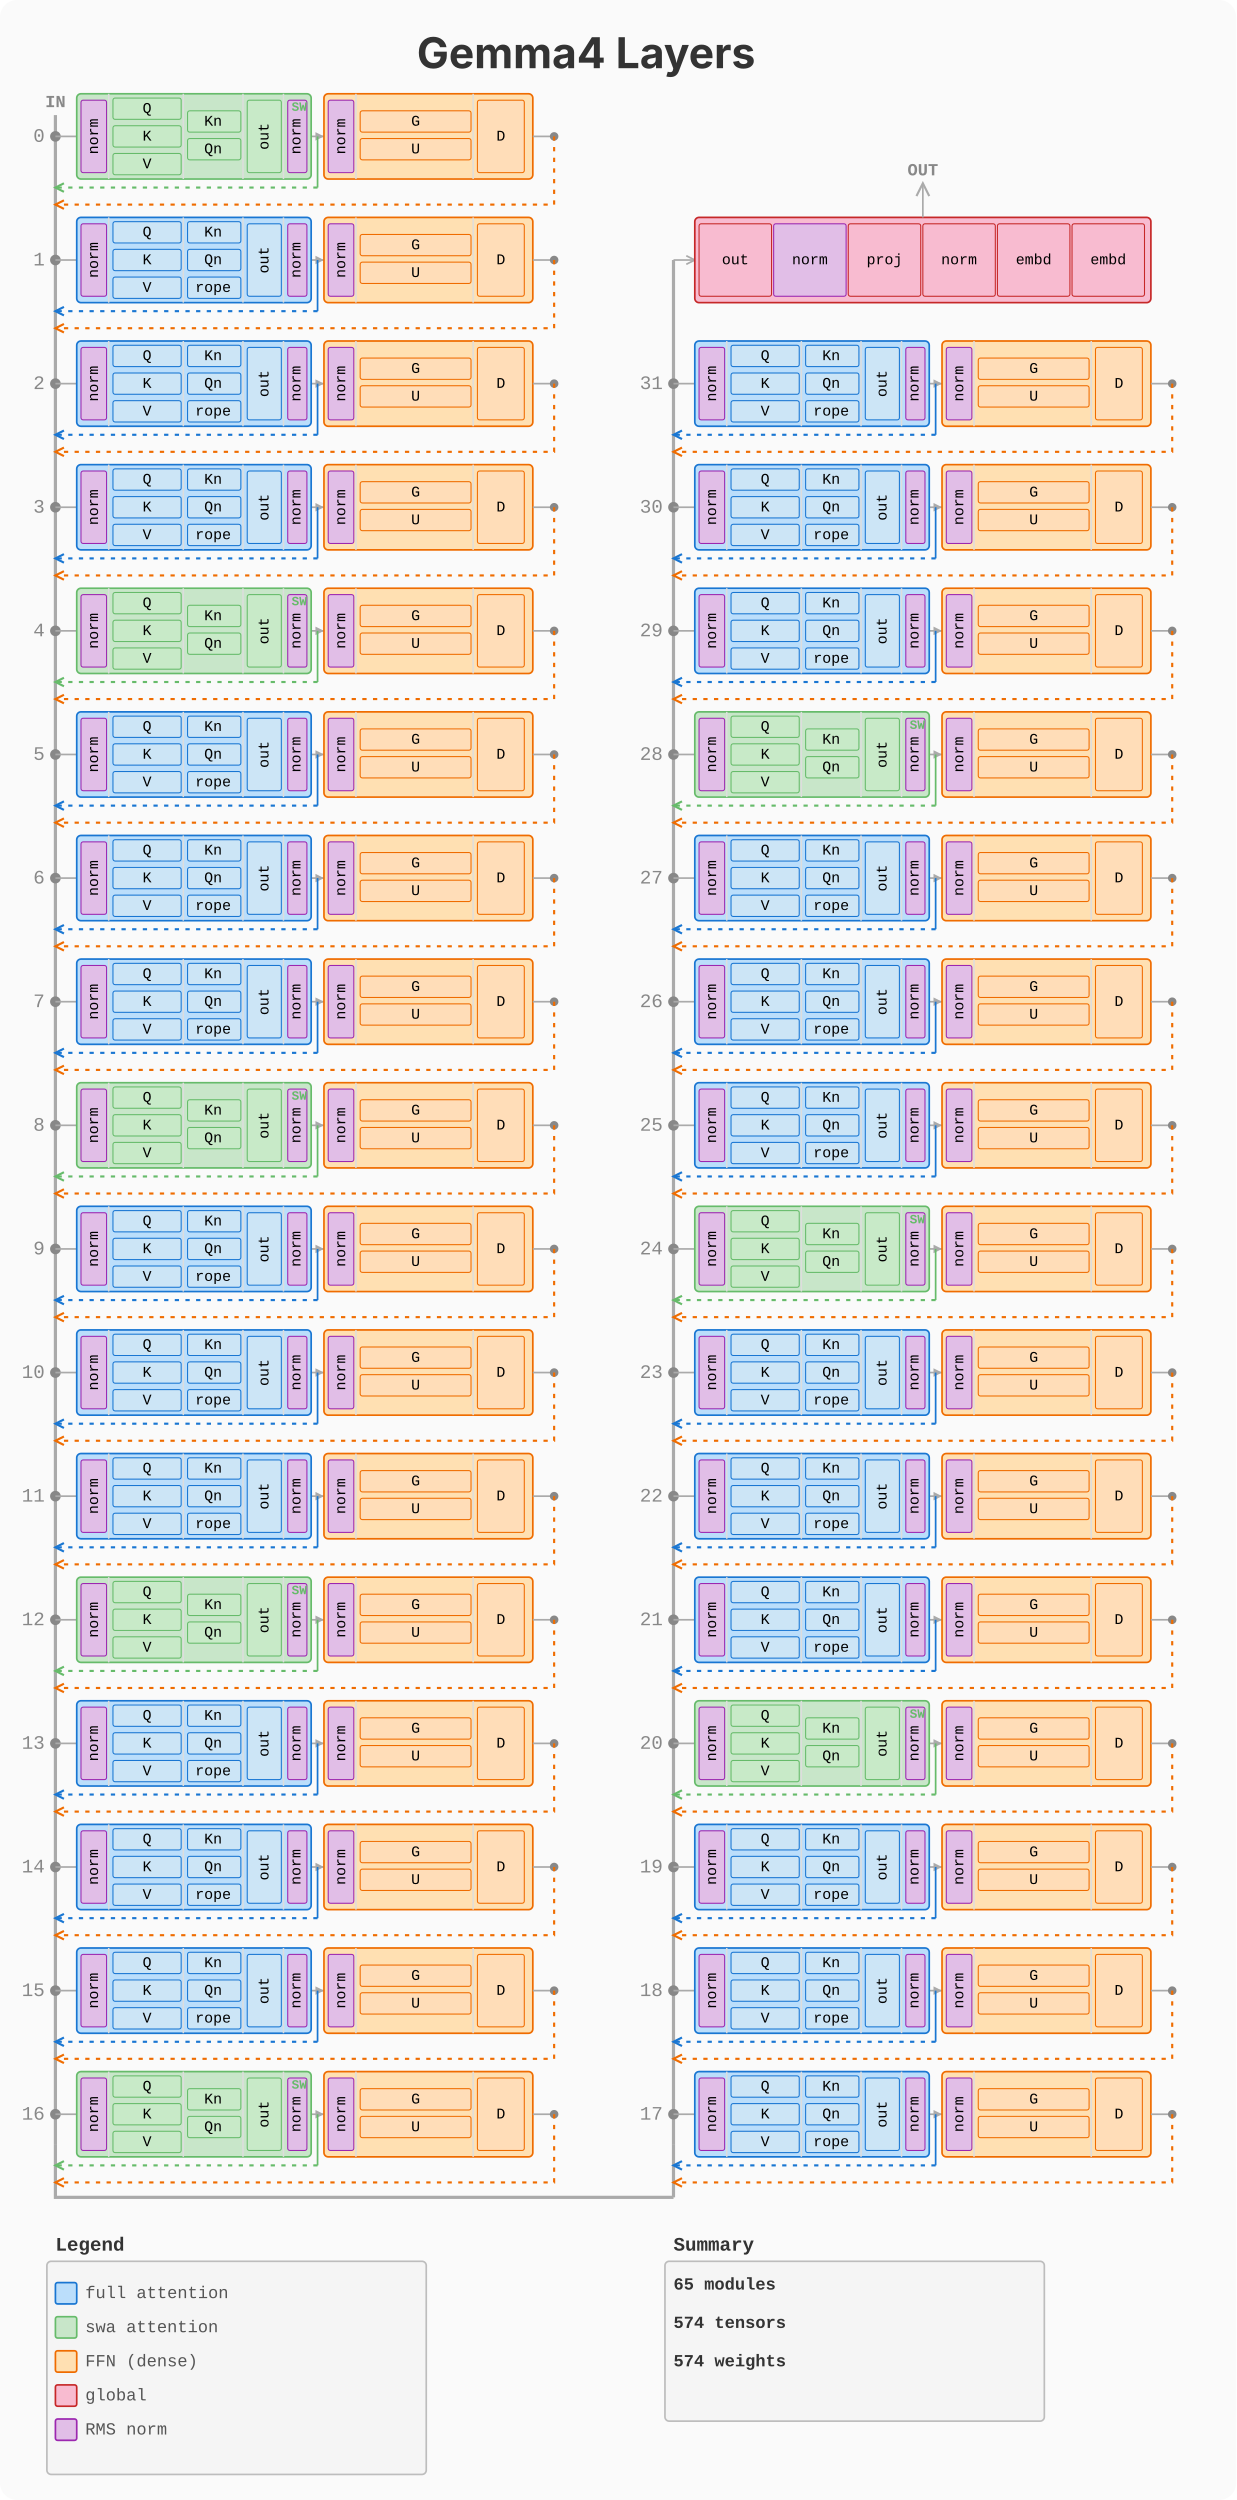
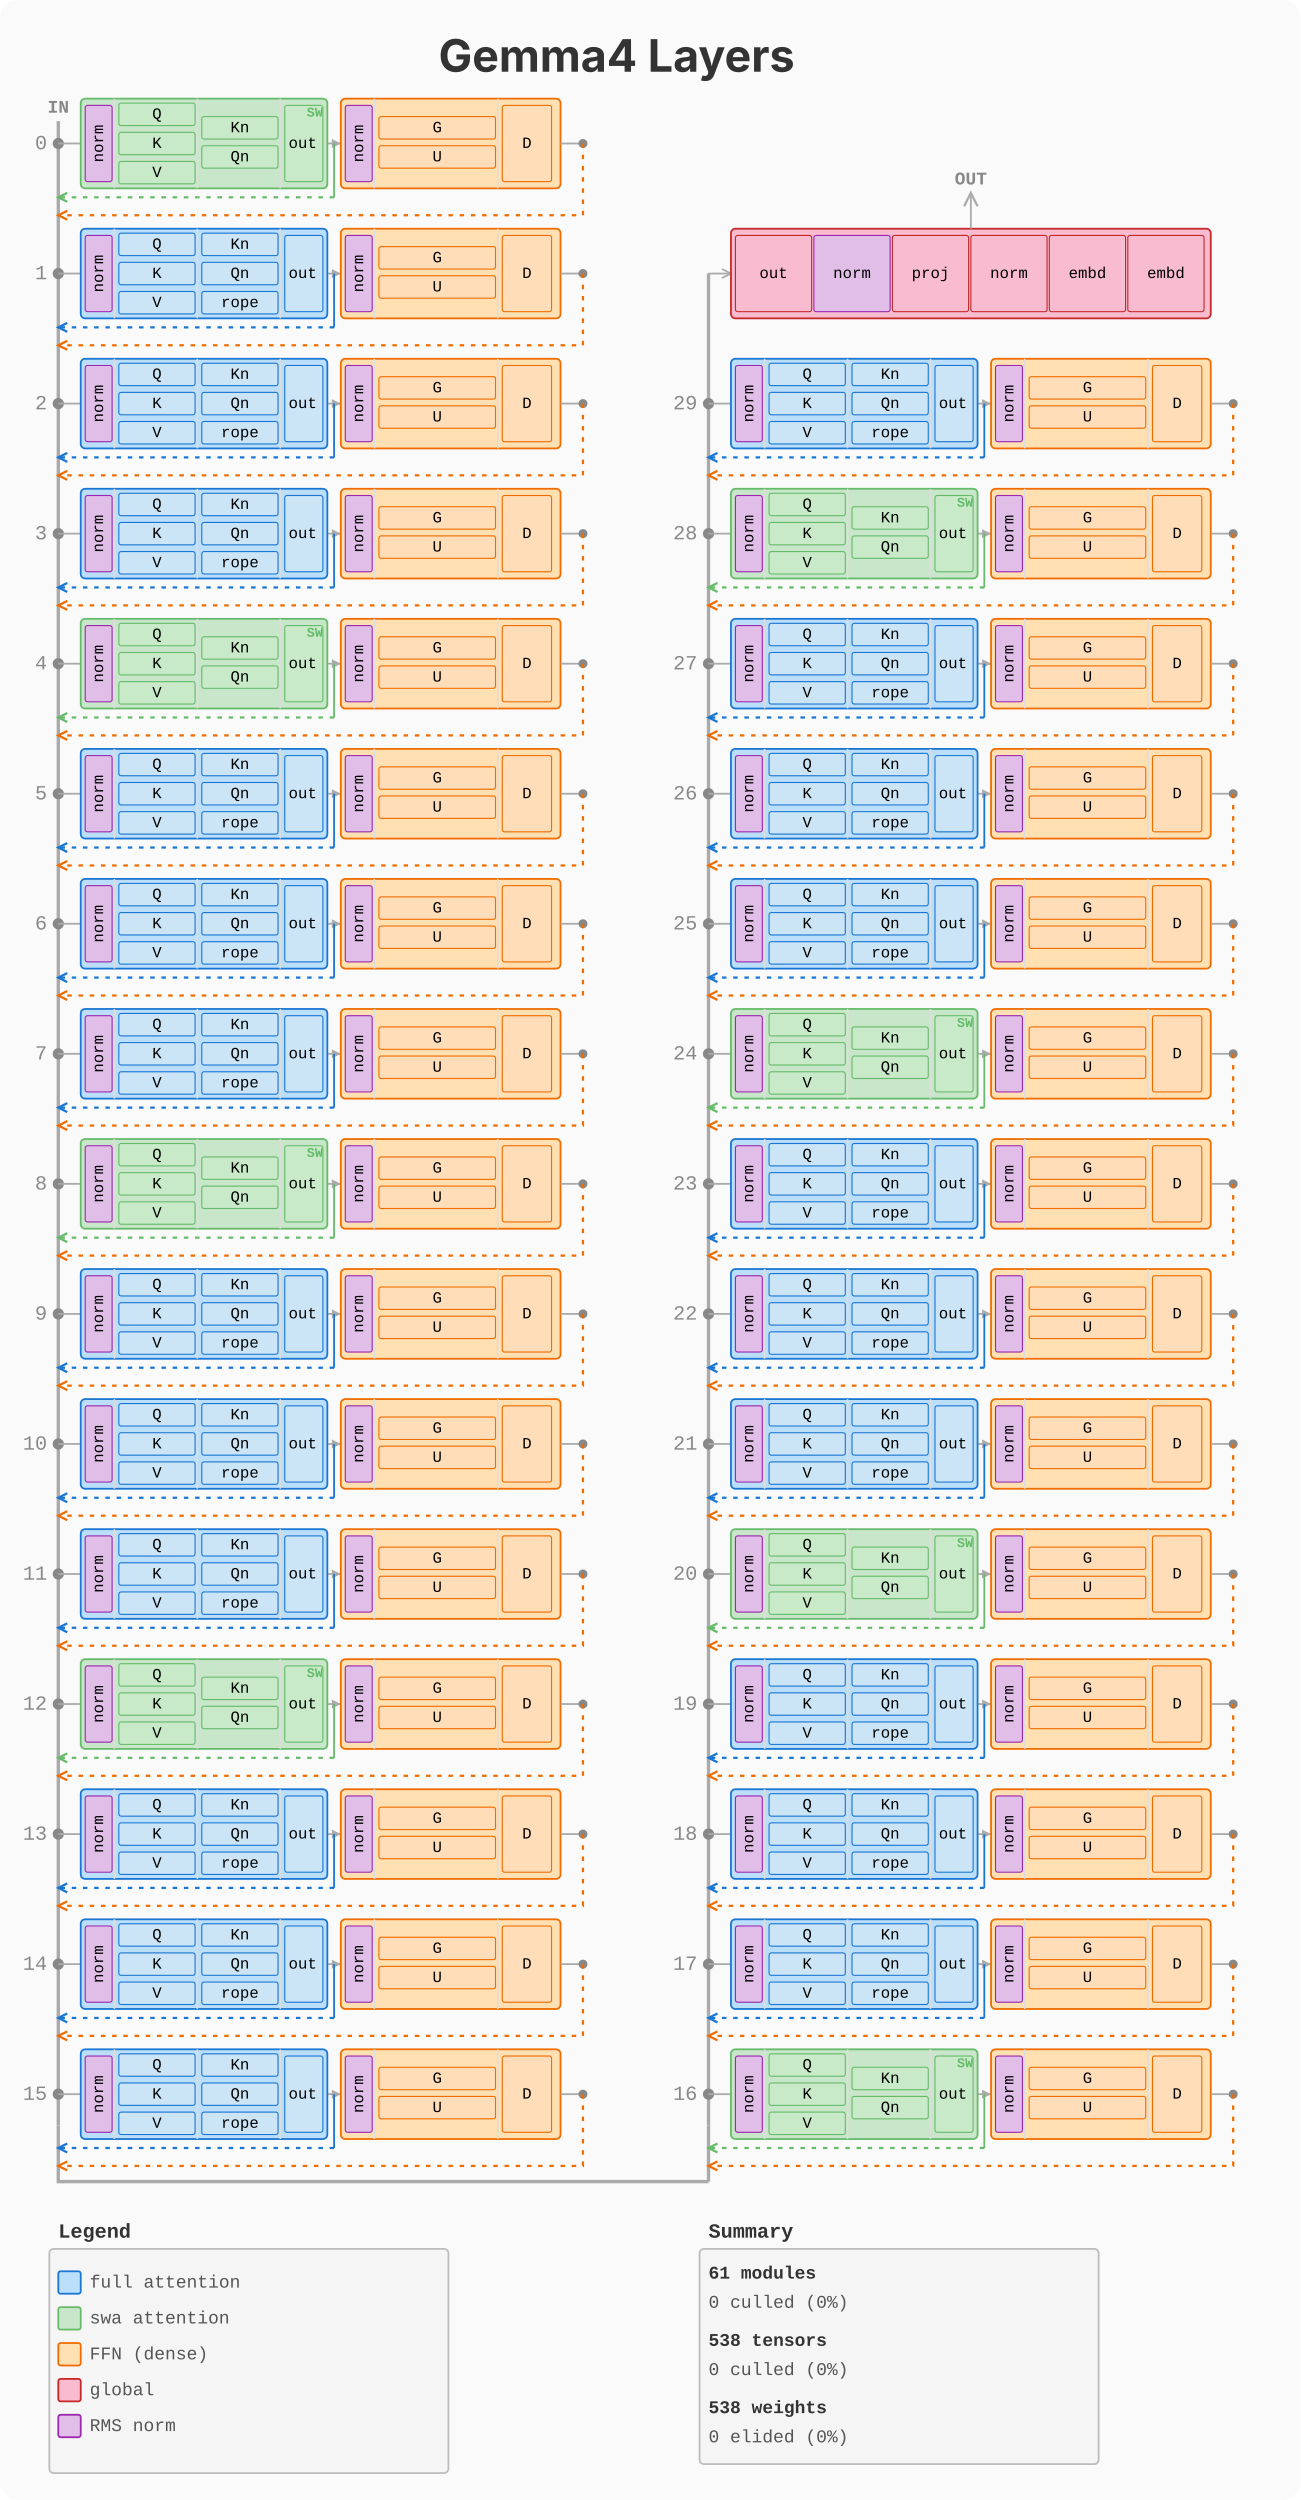
- <svg xmlns="http://www.w3.org/2000/svg" viewBox="0 0 580 1173">
+ <svg xmlns="http://www.w3.org/2000/svg" viewBox="0 0 580 1115">
  <style>
  text { font-family: 'Courier New', monospace; }
  .title { font-size: 20px; font-weight: bold; fill: #333333; font-family: system-ui, -apple-system, sans-serif; }
  .hdr   { font-size: 9px; font-weight: bold; fill: #333333; text-anchor: middle; dominant-baseline: middle; }
  .lbl   { font-size: 9px; fill: #888888; text-anchor: end; dominant-baseline: middle; }
  .tlbl  { font-size: 7px; fill: #000000; text-anchor: middle; dominant-baseline: middle; }
  .io    { font-size: 8px; font-weight: bold; fill: #888888; text-anchor: middle; dominant-baseline: middle; }
  .gtxt  { font-size: 9px; text-anchor: middle; dominant-baseline: middle; }
  .ltxt  { font-size: 8px; fill: #555555; dominant-baseline: middle; }
  .shdr  { font-size: 8px; font-weight: bold; fill: #333333; dominant-baseline: middle; }
+   .etxt  { font-size: 6px; fill: #999999; text-anchor: middle; dominant-baseline: hanging; }
</style>
  <defs>
    <linearGradient id="zm_full_attention" x1="0" y1="0" x2="0" y2="1">
      <stop offset="0%%" stop-color="#e3f2fd" />
      <stop offset="100%%" stop-color="#bbdefb" />
    </linearGradient>
    <linearGradient id="zm_swa" x1="0" y1="0" x2="0" y2="1">
      <stop offset="0%%" stop-color="#e8f5e9" />
      <stop offset="100%%" stop-color="#c8e6c9" />
    </linearGradient>
    <linearGradient id="zm_recurrent" x1="0" y1="0" x2="0" y2="1">
      <stop offset="0%%" stop-color="#e8f5e9" />
      <stop offset="100%%" stop-color="#c8e6c9" />
    </linearGradient>
    <linearGradient id="zm_ffn" x1="0" y1="0" x2="0" y2="1">
      <stop offset="0%%" stop-color="#fff3e0" />
      <stop offset="100%%" stop-color="#ffe0b2" />
    </linearGradient>
    <linearGradient id="zm_global" x1="0" y1="0" x2="0" y2="1">
      <stop offset="0%%" stop-color="#fce4ec" />
      <stop offset="100%%" stop-color="#f8bbd0" />
    </linearGradient>
    <symbol id="blk-full_attention" overflow="visible">
      <rect x="0" y="0" width="110" height="40" fill="url(#zm_full_attention)" stroke="#1976D2" stroke-width="0.8" rx="2" />
      <rect x="2" y="3" width="12" height="34" fill="#e1bee7" stroke="#9C27B0" stroke-width="0.5" rx="1" />
      <text class="tlbl" x="8" y="20" transform="rotate(-90,8,20)">norm</text>
      <line x1="15" y1="0" x2="15" y2="40" stroke="#DDDDDD" stroke-width="0.7" />
-       <rect x="17" y="2" width="32" height="10" fill="#cce5f6" stroke="#1976D2" stroke-width="0.5" rx="1" />
-       <text class="tlbl" x="33" y="7">Q</text>
-       <rect x="17" y="15" width="32" height="10" fill="#cce5f6" stroke="#1976D2" stroke-width="0.5" rx="1" />
-       <text class="tlbl" x="33" y="20">K</text>
-       <rect x="17" y="28" width="32" height="10" fill="#cce5f6" stroke="#1976D2" stroke-width="0.5" rx="1" />
-       <text class="tlbl" x="33" y="33">V</text>
-       <line x1="50" y1="0" x2="50" y2="40" stroke="#DDDDDD" stroke-width="0.7" />
-       <rect x="52" y="2" width="25" height="10" fill="#cce5f6" stroke="#1976D2" stroke-width="0.5" rx="1" />
-       <text class="tlbl" x="64" y="7">Kn</text>
-       <rect x="52" y="15" width="25" height="10" fill="#cce5f6" stroke="#1976D2" stroke-width="0.5" rx="1" />
-       <text class="tlbl" x="64" y="20">Qn</text>
-       <rect x="52" y="28" width="25" height="10" fill="#cce5f6" stroke="#1976D2" stroke-width="0.5" rx="1" />
-       <text class="tlbl" x="64" y="33">rope</text>
-       <line x1="78" y1="0" x2="78" y2="40" stroke="#DDDDDD" stroke-width="0.7" />
-       <rect x="80" y="3" width="16" height="34" fill="#cce5f6" stroke="#1976D2" stroke-width="0.5" rx="1" />
-       <text class="tlbl" x="88" y="20" transform="rotate(-90,88,20)">out</text>
-       <line x1="97" y1="0" x2="97" y2="40" stroke="#DDDDDD" stroke-width="0.7" />
-       <rect x="99" y="3" width="9" height="34" fill="#e1bee7" stroke="#9C27B0" stroke-width="0.5" rx="1" />
-       <text class="tlbl" x="103" y="20" transform="rotate(-90,103,20)">norm</text>
+       <rect x="17" y="2" width="34" height="10" fill="#cce5f6" stroke="#1976D2" stroke-width="0.5" rx="1" />
+       <text class="tlbl" x="34" y="7">Q</text>
+       <rect x="17" y="15" width="34" height="10" fill="#cce5f6" stroke="#1976D2" stroke-width="0.5" rx="1" />
+       <text class="tlbl" x="34" y="20">K</text>
+       <rect x="17" y="28" width="34" height="10" fill="#cce5f6" stroke="#1976D2" stroke-width="0.5" rx="1" />
+       <text class="tlbl" x="34" y="33">V</text>
+       <line x1="52" y1="0" x2="52" y2="40" stroke="#DDDDDD" stroke-width="0.7" />
+       <rect x="54" y="2" width="34" height="10" fill="#cce5f6" stroke="#1976D2" stroke-width="0.5" rx="1" />
+       <text class="tlbl" x="71" y="7">Kn</text>
+       <rect x="54" y="15" width="34" height="10" fill="#cce5f6" stroke="#1976D2" stroke-width="0.5" rx="1" />
+       <text class="tlbl" x="71" y="20">Qn</text>
+       <rect x="54" y="28" width="34" height="10" fill="#cce5f6" stroke="#1976D2" stroke-width="0.5" rx="1" />
+       <text class="tlbl" x="71" y="33">rope</text>
+       <line x1="89" y1="0" x2="89" y2="40" stroke="#DDDDDD" stroke-width="0.7" />
+       <rect x="91" y="3" width="17" height="34" fill="#cce5f6" stroke="#1976D2" stroke-width="0.5" rx="1" />
+       <text class="tlbl" x="99" y="20">out</text>
      <line x1="113" y1="20" x2="113" y2="44" stroke="#1976D2" stroke-width="0.8" />
      <path d="M 113,44 L -10,44" fill="none" stroke="#1976D2" stroke-width="1.0" stroke-dasharray="2,3" />
      <polyline points="-6,42 -10,44 -6,46" fill="none" stroke="#1976D2" stroke-width="1.0" />
    </symbol>
    <symbol id="blk-swa_attention" overflow="visible">
      <rect x="0" y="0" width="110" height="40" fill="url(#zm_swa)" stroke="#66BB6A" stroke-width="0.8" rx="2" />
      <rect x="2" y="3" width="12" height="34" fill="#e1bee7" stroke="#9C27B0" stroke-width="0.5" rx="1" />
      <text class="tlbl" x="8" y="20" transform="rotate(-90,8,20)">norm</text>
      <line x1="15" y1="0" x2="15" y2="40" stroke="#DDDDDD" stroke-width="0.7" />
-       <rect x="17" y="2" width="32" height="10" fill="#c8eac8" stroke="#66BB6A" stroke-width="0.5" rx="1" />
-       <text class="tlbl" x="33" y="7">Q</text>
-       <rect x="17" y="15" width="32" height="10" fill="#c8eac8" stroke="#66BB6A" stroke-width="0.5" rx="1" />
-       <text class="tlbl" x="33" y="20">K</text>
-       <rect x="17" y="28" width="32" height="10" fill="#c8eac8" stroke="#66BB6A" stroke-width="0.5" rx="1" />
-       <text class="tlbl" x="33" y="33">V</text>
-       <line x1="50" y1="0" x2="50" y2="40" stroke="#DDDDDD" stroke-width="0.7" />
-       <rect x="52" y="8" width="25" height="10" fill="#c8eac8" stroke="#66BB6A" stroke-width="0.5" rx="1" />
-       <text class="tlbl" x="64" y="13">Kn</text>
-       <rect x="52" y="21" width="25" height="10" fill="#c8eac8" stroke="#66BB6A" stroke-width="0.5" rx="1" />
-       <text class="tlbl" x="64" y="26">Qn</text>
-       <line x1="78" y1="0" x2="78" y2="40" stroke="#DDDDDD" stroke-width="0.7" />
-       <rect x="80" y="3" width="16" height="34" fill="#c8eac8" stroke="#66BB6A" stroke-width="0.5" rx="1" />
-       <text class="tlbl" x="88" y="20" transform="rotate(-90,88,20)">out</text>
-       <line x1="97" y1="0" x2="97" y2="40" stroke="#DDDDDD" stroke-width="0.7" />
-       <rect x="99" y="3" width="9" height="34" fill="#e1bee7" stroke="#9C27B0" stroke-width="0.5" rx="1" />
-       <text class="tlbl" x="103" y="20" transform="rotate(-90,103,20)">norm</text>
+       <rect x="17" y="2" width="34" height="10" fill="#c8eac8" stroke="#66BB6A" stroke-width="0.5" rx="1" />
+       <text class="tlbl" x="34" y="7">Q</text>
+       <rect x="17" y="15" width="34" height="10" fill="#c8eac8" stroke="#66BB6A" stroke-width="0.5" rx="1" />
+       <text class="tlbl" x="34" y="20">K</text>
+       <rect x="17" y="28" width="34" height="10" fill="#c8eac8" stroke="#66BB6A" stroke-width="0.5" rx="1" />
+       <text class="tlbl" x="34" y="33">V</text>
+       <line x1="52" y1="0" x2="52" y2="40" stroke="#DDDDDD" stroke-width="0.7" />
+       <rect x="54" y="8" width="34" height="10" fill="#c8eac8" stroke="#66BB6A" stroke-width="0.5" rx="1" />
+       <text class="tlbl" x="71" y="13">Kn</text>
+       <rect x="54" y="21" width="34" height="10" fill="#c8eac8" stroke="#66BB6A" stroke-width="0.5" rx="1" />
+       <text class="tlbl" x="71" y="26">Qn</text>
+       <line x1="89" y1="0" x2="89" y2="40" stroke="#DDDDDD" stroke-width="0.7" />
+       <rect x="91" y="3" width="17" height="34" fill="#c8eac8" stroke="#66BB6A" stroke-width="0.5" rx="1" />
+       <text class="tlbl" x="99" y="20">out</text>
      <text x="108" y="8" font-size="6" font-weight="700" fill="#66BB6A" text-anchor="end">SW</text>
      <line x1="113" y1="20" x2="113" y2="44" stroke="#66BB6A" stroke-width="0.8" />
      <path d="M 113,44 L -10,44" fill="none" stroke="#66BB6A" stroke-width="1.0" stroke-dasharray="2,3" />
      <polyline points="-6,42 -10,44 -6,46" fill="none" stroke="#66BB6A" stroke-width="1.0" />
    </symbol>
    <symbol id="ffn-dense" overflow="visible">
      <rect x="0" y="0" width="98" height="40" fill="url(#zm_ffn)" stroke="#EF6C00" stroke-width="0.8" rx="2" />
      <rect x="2" y="3" width="12" height="34" fill="#e1bee7" stroke="#9C27B0" stroke-width="0.5" rx="1" />
      <text class="tlbl" x="8" y="20" transform="rotate(-90,8,20)">norm</text>
      <line x1="15" y1="0" x2="15" y2="40" stroke="#DDDDDD" stroke-width="0.7" />
      <rect x="17" y="8" width="52" height="10" fill="#ffddb8" stroke="#EF6C00" stroke-width="0.5" rx="1" />
      <text class="tlbl" x="43" y="13">G</text>
      <rect x="17" y="21" width="52" height="10" fill="#ffddb8" stroke="#EF6C00" stroke-width="0.5" rx="1" />
      <text class="tlbl" x="43" y="26">U</text>
      <rect x="72" y="3" width="22" height="34" fill="#ffddb8" stroke="#EF6C00" stroke-width="0.5" rx="1" />
      <text class="tlbl" x="83" y="20">D</text>
      <line x1="70" y1="0" x2="70" y2="40" stroke="#DDDDDD" stroke-width="0.7" />
      <line x1="98" y1="20" x2="108" y2="20" stroke="#AAAAAA" stroke-width="0.8" />
      <circle cx="108" cy="20" r="2" fill="#888888" />
      <path d="M 108,20 L 108,52 L -126,52" fill="none" stroke="#EF6C00" stroke-width="1.0" stroke-dasharray="2,3" />
      <polyline points="-122,50 -126,52 -122,54" fill="none" stroke="#EF6C00" stroke-width="1.0" />
    </symbol>
    <symbol id="row-chrome" overflow="visible">
      <circle cx="26" cy="0" r="2.5" fill="#888888" />
      <line x1="26" y1="0" x2="36" y2="0" stroke="#AAAAAA" stroke-width="0.8" />
      <line x1="146" y1="0" x2="152" y2="0" stroke="#AAAAAA" stroke-width="0.8" />
      <polygon points="148,-2 152,0 148,2" fill="#AAAAAA" />
    </symbol>
    <symbol id="global-row" overflow="visible">
      <line x1="26" y1="0" x2="36" y2="0" stroke="#AAAAAA" stroke-width="0.8" />
      <polyline points="32,-2 36,0 32,2" fill="none" stroke="#AAAAAA" stroke-width="0.8" />
      <rect x="36" y="-20" width="214" height="40" fill="url(#zm_global)" stroke="#C62828" stroke-width="0.8" rx="2" />
      <rect x="38" y="-17" width="34" height="34" fill="#f8bbd0" stroke="#C62828" stroke-width="0.5" rx="1" />
      <text class="tlbl" x="55" y="0">out</text>
      <rect x="73" y="-17" width="34" height="34" fill="#e1bee7" stroke="#9C27B0" stroke-width="0.5" rx="1" />
      <text class="tlbl" x="90" y="0">norm</text>
      <rect x="108" y="-17" width="34" height="34" fill="#f8bbd0" stroke="#C62828" stroke-width="0.5" rx="1" />
      <text class="tlbl" x="125" y="0">proj</text>
      <rect x="143" y="-17" width="34" height="34" fill="#f8bbd0" stroke="#C62828" stroke-width="0.5" rx="1" />
      <text class="tlbl" x="160" y="0">norm</text>
      <rect x="178" y="-17" width="34" height="34" fill="#f8bbd0" stroke="#C62828" stroke-width="0.5" rx="1" />
      <text class="tlbl" x="195" y="0">embd</text>
      <rect x="213" y="-17" width="34" height="34" fill="#f8bbd0" stroke="#C62828" stroke-width="0.5" rx="1" />
      <text class="tlbl" x="230" y="0">embd</text>
      <line x1="143" y1="-20" x2="143" y2="-36" stroke="#AAAAAA" stroke-width="0.8" />
      <polyline points="140,-30 143,-36 146,-30" fill="none" stroke="#AAAAAA" stroke-width="1" />
      <text class="io" x="143" y="-42">OUT</text>
    </symbol>
    <symbol id="legend" overflow="visible">
      <text style="font-size:9px;font-weight:bold;fill:#333333;font-family:'Courier New',monospace" x="4" y="-5">Legend</text>
      <rect width="178" height="100" fill="#f5f5f5" stroke="#bdbdbd" stroke-width="0.8" rx="2" />
      <rect x="4" y="10" width="10" height="10" fill="url(#zm_full_attention)" stroke="#1976D2" stroke-width="0.8" rx="1" />
      <text class="ltxt" x="18" y="15">full attention</text>
      <rect x="4" y="26" width="10" height="10" fill="url(#zm_swa)" stroke="#66BB6A" stroke-width="0.8" rx="1" />
      <text class="ltxt" x="18" y="31">swa attention</text>
      <rect x="4" y="42" width="10" height="10" fill="url(#zm_ffn)" stroke="#EF6C00" stroke-width="0.8" rx="1" />
      <text class="ltxt" x="18" y="47">FFN (dense)</text>
      <rect x="4" y="58" width="10" height="10" fill="url(#zm_global)" stroke="#C62828" stroke-width="0.8" rx="1" />
      <text class="ltxt" x="18" y="63">global</text>
      <rect x="4" y="74" width="10" height="10" fill="#e1bee7" stroke="#9C27B0" stroke-width="0.8" rx="1" />
      <text class="ltxt" x="18" y="79">RMS norm</text>
    </symbol>
    <symbol id="summary" overflow="visible">
      <text style="font-size:9px;font-weight:bold;fill:#333333;font-family:'Courier New',monospace" x="4" y="-5">Summary</text>
-       <rect width="178" height="75" fill="#f5f5f5" stroke="#bdbdbd" stroke-width="0.8" rx="2" />
-       <text class="shdr" x="4" y="11">65 modules</text>
-       <text class="shdr" x="4" y="29">574 tensors</text>
-       <text class="shdr" x="4" y="47">574 weights</text>
+       <rect width="178" height="96" fill="#f5f5f5" stroke="#bdbdbd" stroke-width="0.8" rx="2" />
+       <text class="shdr" x="4" y="11">61 modules</text>
+       <text class="ltxt" x="4" y="24">  0 culled (0%)</text>
+       <text class="shdr" x="4" y="41">538 tensors</text>
+       <text class="ltxt" x="4" y="54">  0 culled (0%)</text>
+       <text class="shdr" x="4" y="71">538 weights</text>
+       <text class="ltxt" x="4" y="84">  0 elided (0%)</text>
    </symbol>
  </defs>
-   <rect width="580" height="1173" fill="#fafafa" rx="8" />
+   <rect width="580" height="1115" fill="#fafafa" rx="8" />
  <text class="title" x="275" y="32" text-anchor="middle">Gemma4 Layers</text>
-   <line x1="26" y1="54" x2="26" y2="1006" stroke="#AAAAAA" stroke-width="1.5" />
+   <line x1="26" y1="54" x2="26" y2="948" stroke="#AAAAAA" stroke-width="1.5" />
  <text class="io" x="26" y="48">IN</text>
-   <path d="M 26,1006 L 26,1031 L 316,1031" fill="none" stroke="#AAAAAA" stroke-width="1.5" />
-   <line x1="316" y1="1031" x2="316" y2="1006" stroke="#AAAAAA" stroke-width="1.5" />
-   <line x1="316" y1="1006" x2="316" y2="122" stroke="#AAAAAA" stroke-width="1.5" />
+   <path d="M 26,948 L 26,973 L 316,973" fill="none" stroke="#AAAAAA" stroke-width="1.5" />
+   <line x1="316" y1="973" x2="316" y2="948" stroke="#AAAAAA" stroke-width="1.5" />
+   <line x1="316" y1="948" x2="316" y2="122" stroke="#AAAAAA" stroke-width="1.5" />
  <use href="#row-chrome" transform="translate(0,64)" />
  <text class="lbl" x="21" y="64">0</text>
  <use href="#blk-swa_attention" transform="translate(36,44)" />
  <use href="#ffn-dense" transform="translate(152,44)" />
  <use href="#row-chrome" transform="translate(0,122)" />
  <text class="lbl" x="21" y="122">1</text>
  <use href="#blk-full_attention" transform="translate(36,102)" />
  <use href="#ffn-dense" transform="translate(152,102)" />
  <use href="#row-chrome" transform="translate(0,180)" />
  <text class="lbl" x="21" y="180">2</text>
  <use href="#blk-full_attention" transform="translate(36,160)" />
  <use href="#ffn-dense" transform="translate(152,160)" />
  <use href="#row-chrome" transform="translate(0,238)" />
  <text class="lbl" x="21" y="238">3</text>
  <use href="#blk-full_attention" transform="translate(36,218)" />
  <use href="#ffn-dense" transform="translate(152,218)" />
  <use href="#row-chrome" transform="translate(0,296)" />
  <text class="lbl" x="21" y="296">4</text>
  <use href="#blk-swa_attention" transform="translate(36,276)" />
  <use href="#ffn-dense" transform="translate(152,276)" />
  <use href="#row-chrome" transform="translate(0,354)" />
  <text class="lbl" x="21" y="354">5</text>
  <use href="#blk-full_attention" transform="translate(36,334)" />
  <use href="#ffn-dense" transform="translate(152,334)" />
  <use href="#row-chrome" transform="translate(0,412)" />
  <text class="lbl" x="21" y="412">6</text>
  <use href="#blk-full_attention" transform="translate(36,392)" />
  <use href="#ffn-dense" transform="translate(152,392)" />
  <use href="#row-chrome" transform="translate(0,470)" />
  <text class="lbl" x="21" y="470">7</text>
  <use href="#blk-full_attention" transform="translate(36,450)" />
  <use href="#ffn-dense" transform="translate(152,450)" />
  <use href="#row-chrome" transform="translate(0,528)" />
  <text class="lbl" x="21" y="528">8</text>
  <use href="#blk-swa_attention" transform="translate(36,508)" />
  <use href="#ffn-dense" transform="translate(152,508)" />
  <use href="#row-chrome" transform="translate(0,586)" />
  <text class="lbl" x="21" y="586">9</text>
  <use href="#blk-full_attention" transform="translate(36,566)" />
  <use href="#ffn-dense" transform="translate(152,566)" />
  <use href="#row-chrome" transform="translate(0,644)" />
  <text class="lbl" x="21" y="644">10</text>
  <use href="#blk-full_attention" transform="translate(36,624)" />
  <use href="#ffn-dense" transform="translate(152,624)" />
  <use href="#row-chrome" transform="translate(0,702)" />
  <text class="lbl" x="21" y="702">11</text>
  <use href="#blk-full_attention" transform="translate(36,682)" />
  <use href="#ffn-dense" transform="translate(152,682)" />
  <use href="#row-chrome" transform="translate(0,760)" />
  <text class="lbl" x="21" y="760">12</text>
  <use href="#blk-swa_attention" transform="translate(36,740)" />
  <use href="#ffn-dense" transform="translate(152,740)" />
  <use href="#row-chrome" transform="translate(0,818)" />
  <text class="lbl" x="21" y="818">13</text>
  <use href="#blk-full_attention" transform="translate(36,798)" />
  <use href="#ffn-dense" transform="translate(152,798)" />
  <use href="#row-chrome" transform="translate(0,876)" />
  <text class="lbl" x="21" y="876">14</text>
  <use href="#blk-full_attention" transform="translate(36,856)" />
  <use href="#ffn-dense" transform="translate(152,856)" />
  <use href="#row-chrome" transform="translate(0,934)" />
  <text class="lbl" x="21" y="934">15</text>
  <use href="#blk-full_attention" transform="translate(36,914)" />
  <use href="#ffn-dense" transform="translate(152,914)" />
-   <use href="#row-chrome" transform="translate(0,992)" />
-   <text class="lbl" x="21" y="992">16</text>
-   <use href="#blk-swa_attention" transform="translate(36,972)" />
-   <use href="#ffn-dense" transform="translate(152,972)" />
-   <use href="#row-chrome" transform="translate(290,992)" />
-   <text class="lbl" x="311" y="992">17</text>
-   <use href="#blk-full_attention" transform="translate(326,972)" />
-   <use href="#ffn-dense" transform="translate(442,972)" />
  <use href="#row-chrome" transform="translate(290,934)" />
-   <text class="lbl" x="311" y="934">18</text>
-   <use href="#blk-full_attention" transform="translate(326,914)" />
+   <text class="lbl" x="311" y="934">16</text>
+   <use href="#blk-swa_attention" transform="translate(326,914)" />
  <use href="#ffn-dense" transform="translate(442,914)" />
  <use href="#row-chrome" transform="translate(290,876)" />
-   <text class="lbl" x="311" y="876">19</text>
+   <text class="lbl" x="311" y="876">17</text>
  <use href="#blk-full_attention" transform="translate(326,856)" />
  <use href="#ffn-dense" transform="translate(442,856)" />
  <use href="#row-chrome" transform="translate(290,818)" />
-   <text class="lbl" x="311" y="818">20</text>
-   <use href="#blk-swa_attention" transform="translate(326,798)" />
+   <text class="lbl" x="311" y="818">18</text>
+   <use href="#blk-full_attention" transform="translate(326,798)" />
  <use href="#ffn-dense" transform="translate(442,798)" />
  <use href="#row-chrome" transform="translate(290,760)" />
-   <text class="lbl" x="311" y="760">21</text>
+   <text class="lbl" x="311" y="760">19</text>
  <use href="#blk-full_attention" transform="translate(326,740)" />
  <use href="#ffn-dense" transform="translate(442,740)" />
  <use href="#row-chrome" transform="translate(290,702)" />
-   <text class="lbl" x="311" y="702">22</text>
-   <use href="#blk-full_attention" transform="translate(326,682)" />
+   <text class="lbl" x="311" y="702">20</text>
+   <use href="#blk-swa_attention" transform="translate(326,682)" />
  <use href="#ffn-dense" transform="translate(442,682)" />
  <use href="#row-chrome" transform="translate(290,644)" />
-   <text class="lbl" x="311" y="644">23</text>
+   <text class="lbl" x="311" y="644">21</text>
  <use href="#blk-full_attention" transform="translate(326,624)" />
  <use href="#ffn-dense" transform="translate(442,624)" />
  <use href="#row-chrome" transform="translate(290,586)" />
-   <text class="lbl" x="311" y="586">24</text>
-   <use href="#blk-swa_attention" transform="translate(326,566)" />
+   <text class="lbl" x="311" y="586">22</text>
+   <use href="#blk-full_attention" transform="translate(326,566)" />
  <use href="#ffn-dense" transform="translate(442,566)" />
  <use href="#row-chrome" transform="translate(290,528)" />
-   <text class="lbl" x="311" y="528">25</text>
+   <text class="lbl" x="311" y="528">23</text>
  <use href="#blk-full_attention" transform="translate(326,508)" />
  <use href="#ffn-dense" transform="translate(442,508)" />
  <use href="#row-chrome" transform="translate(290,470)" />
-   <text class="lbl" x="311" y="470">26</text>
-   <use href="#blk-full_attention" transform="translate(326,450)" />
+   <text class="lbl" x="311" y="470">24</text>
+   <use href="#blk-swa_attention" transform="translate(326,450)" />
  <use href="#ffn-dense" transform="translate(442,450)" />
  <use href="#row-chrome" transform="translate(290,412)" />
-   <text class="lbl" x="311" y="412">27</text>
+   <text class="lbl" x="311" y="412">25</text>
  <use href="#blk-full_attention" transform="translate(326,392)" />
  <use href="#ffn-dense" transform="translate(442,392)" />
  <use href="#row-chrome" transform="translate(290,354)" />
-   <text class="lbl" x="311" y="354">28</text>
-   <use href="#blk-swa_attention" transform="translate(326,334)" />
+   <text class="lbl" x="311" y="354">26</text>
+   <use href="#blk-full_attention" transform="translate(326,334)" />
  <use href="#ffn-dense" transform="translate(442,334)" />
  <use href="#row-chrome" transform="translate(290,296)" />
-   <text class="lbl" x="311" y="296">29</text>
+   <text class="lbl" x="311" y="296">27</text>
  <use href="#blk-full_attention" transform="translate(326,276)" />
  <use href="#ffn-dense" transform="translate(442,276)" />
  <use href="#row-chrome" transform="translate(290,238)" />
-   <text class="lbl" x="311" y="238">30</text>
-   <use href="#blk-full_attention" transform="translate(326,218)" />
+   <text class="lbl" x="311" y="238">28</text>
+   <use href="#blk-swa_attention" transform="translate(326,218)" />
  <use href="#ffn-dense" transform="translate(442,218)" />
  <use href="#row-chrome" transform="translate(290,180)" />
-   <text class="lbl" x="311" y="180">31</text>
+   <text class="lbl" x="311" y="180">29</text>
  <use href="#blk-full_attention" transform="translate(326,160)" />
  <use href="#ffn-dense" transform="translate(442,160)" />
  <use href="#global-row" transform="translate(290,122)" />
-   <use href="#legend" transform="translate(22,1061)" />
-   <use href="#summary" transform="translate(312,1061)" />
+   <use href="#legend" transform="translate(22,1003)" />
+   <use href="#summary" transform="translate(312,1003)" />
</svg>
